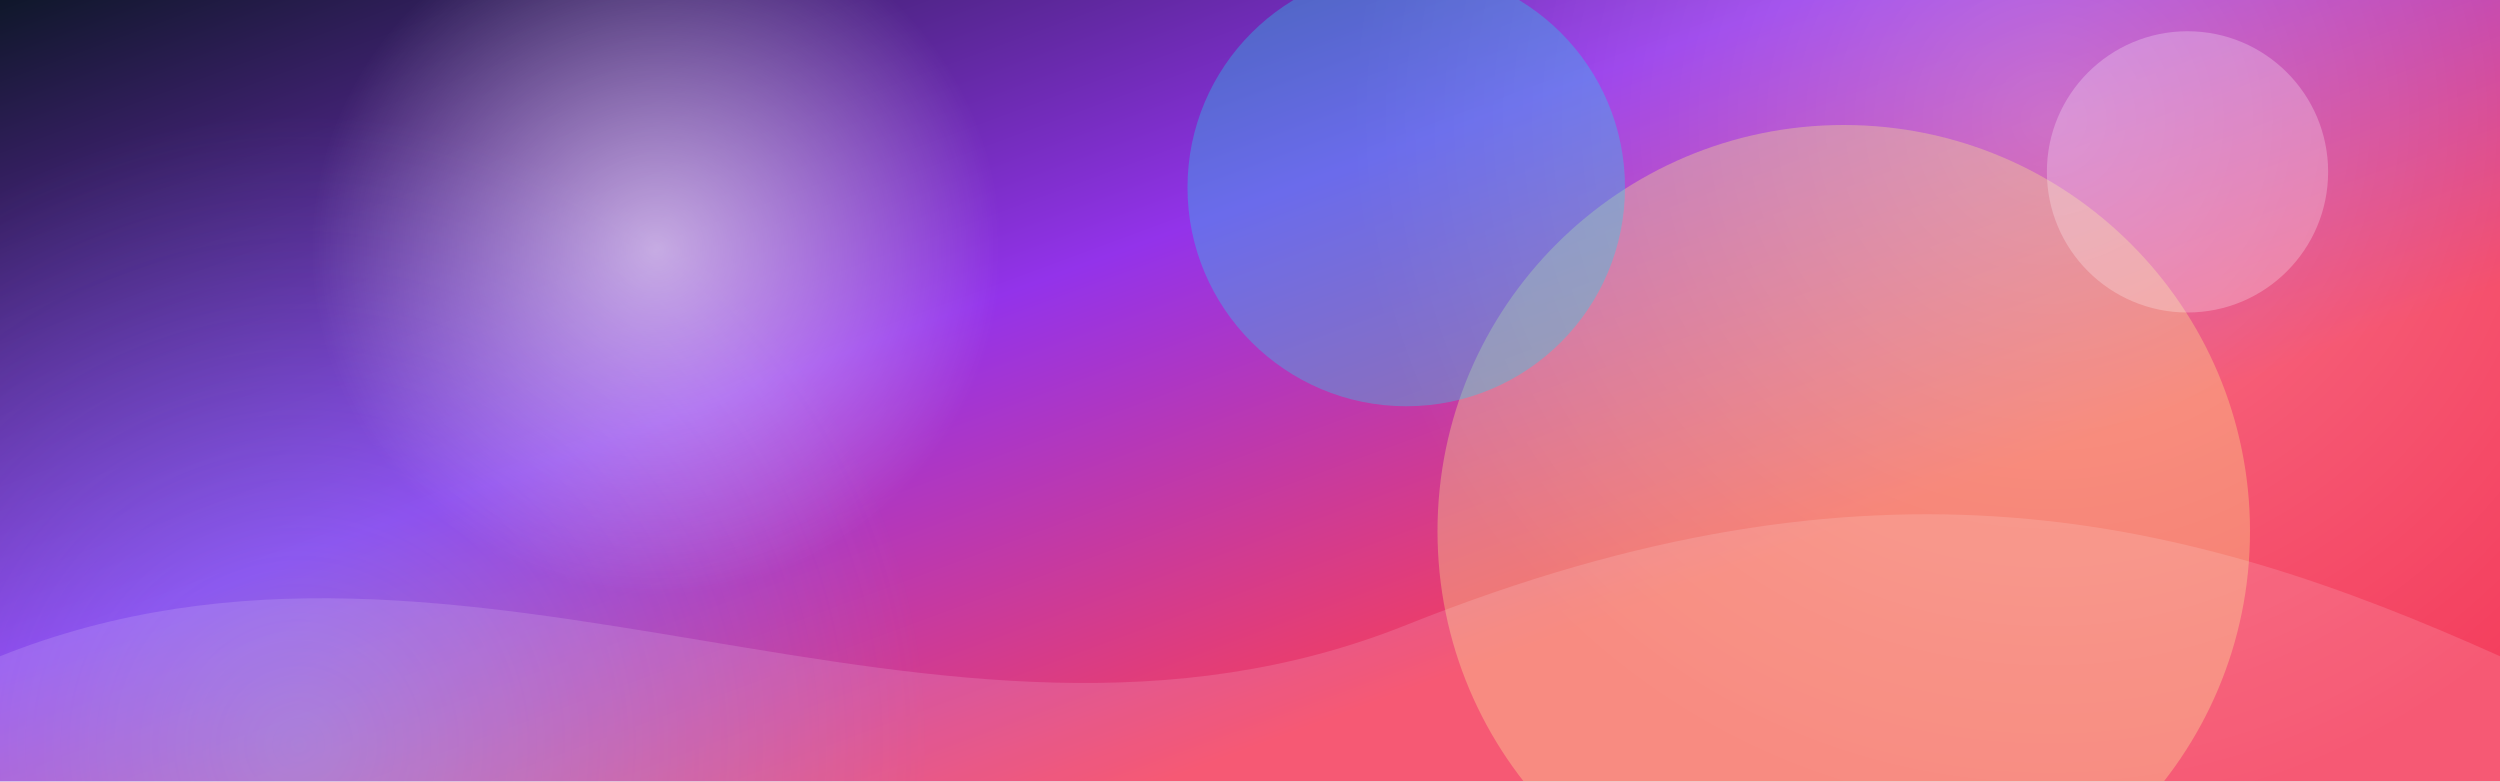
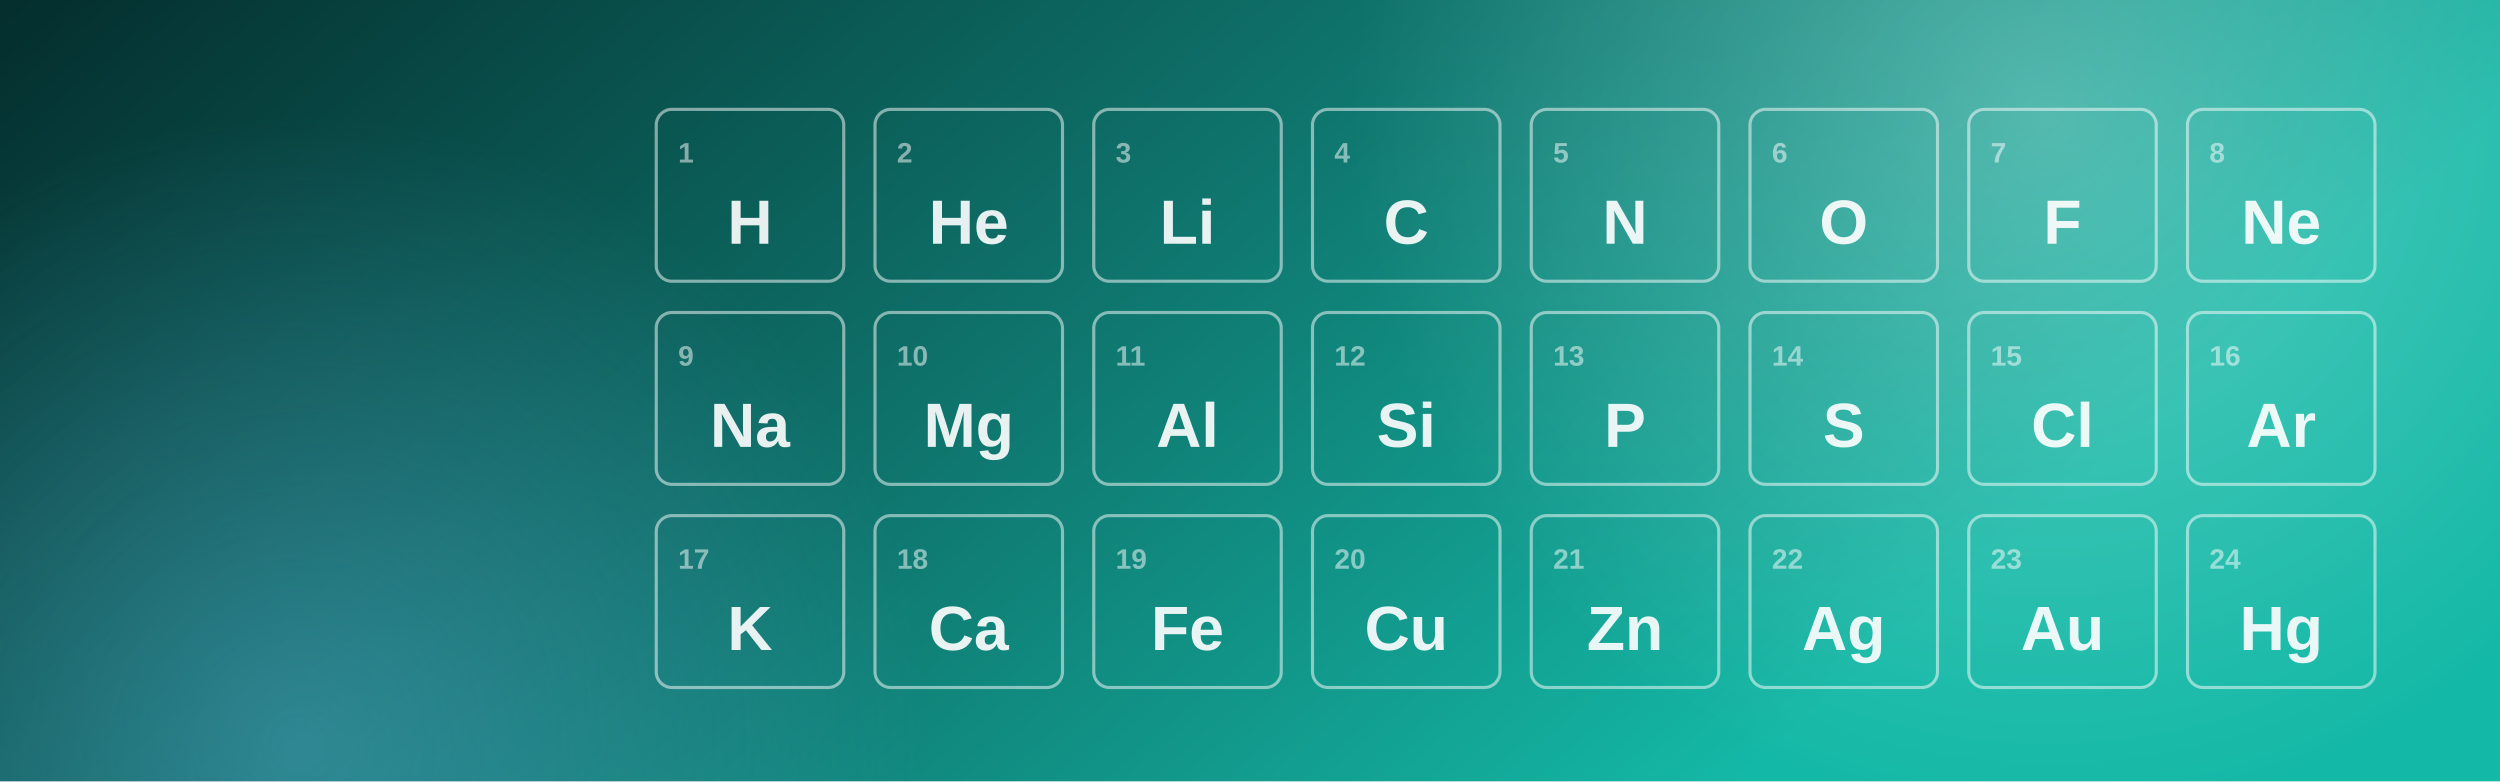
<svg xmlns="http://www.w3.org/2000/svg" viewBox="0 0 1600 500" preserveAspectRatio="xMidYMid slice">
  <defs>
-     <linearGradient id="g" gradientTransform="rotate(40)">
-       <stop offset="0" stop-color="#0f172a" />
-       <stop offset=".55" stop-color="#9333ea" />
-       <stop offset="1" stop-color="#f43f5e" />
+     <linearGradient id="g" gradientTransform="rotate(20)">
+       <stop offset="0" stop-color="#042f2e" />
+       <stop offset=".55" stop-color="#0f766e" />
+       <stop offset="1" stop-color="#14b8a6" />
    </linearGradient>
    <radialGradient id="r1">
      <stop offset="0" stop-color="#fff" stop-opacity=".28" />
      <stop offset="1" stop-color="#fff" stop-opacity="0" />
    </radialGradient>
    <radialGradient id="r2">
-       <stop offset="0" stop-color="#7cf" stop-opacity=".35" />
+       <stop offset="0" stop-color="#7cf" stop-opacity=".32" />
      <stop offset="1" stop-color="#7cf" stop-opacity="0" />
    </radialGradient>
  </defs>
  <rect width="1600" height="500" fill="url(#g)" />
  <circle cx="1312" cy="75" r="450" fill="url(#r1)" />
  <circle cx="192" cy="475" r="400" fill="url(#r2)" />
-   <defs>
-     <radialGradient id="b1">
-       <stop offset="0" stop-color="#fff" stop-opacity=".6" />
-       <stop offset="1" stop-color="#fff" stop-opacity="0" />
-     </radialGradient>
-   </defs>
-   <circle cx="420" cy="160" r="220" fill="url(#b1)" />
-   <circle cx="1180" cy="340" r="260" fill="#fde68a" fill-opacity=".35" />
-   <circle cx="900" cy="120" r="140" fill="#22d3ee" fill-opacity=".35" />
-   <circle cx="1400" cy="110" r="90" fill="#fff" fill-opacity=".25" />
-   <path d="M0 420C300 300 600 520 900 400S1400 330 1600 420V500H0z" fill="#fff" fill-opacity=".14" />
+   <rect x="420" y="70" width="120" height="110" rx="10" fill="none" stroke="#fff" stroke-opacity="0.5" stroke-width="2" stroke-linecap="round" stroke-linejoin="round" />
+   <text x="434" y="104" fill="#fff" fill-opacity="0.5" font-family="Segoe UI,Arial,sans-serif" font-weight="700" font-size="18">1</text>
+   <text x="480" y="156" fill="#fff" fill-opacity="0.9" font-family="Segoe UI,Arial,sans-serif" font-weight="700" font-size="40" text-anchor="middle">H</text>
+   <rect x="560" y="70" width="120" height="110" rx="10" fill="none" stroke="#fff" stroke-opacity="0.5" stroke-width="2" stroke-linecap="round" stroke-linejoin="round" />
+   <text x="574" y="104" fill="#fff" fill-opacity="0.5" font-family="Segoe UI,Arial,sans-serif" font-weight="700" font-size="18">2</text>
+   <text x="620" y="156" fill="#fff" fill-opacity="0.9" font-family="Segoe UI,Arial,sans-serif" font-weight="700" font-size="40" text-anchor="middle">He</text>
+   <rect x="700" y="70" width="120" height="110" rx="10" fill="none" stroke="#fff" stroke-opacity="0.5" stroke-width="2" stroke-linecap="round" stroke-linejoin="round" />
+   <text x="714" y="104" fill="#fff" fill-opacity="0.5" font-family="Segoe UI,Arial,sans-serif" font-weight="700" font-size="18">3</text>
+   <text x="760" y="156" fill="#fff" fill-opacity="0.9" font-family="Segoe UI,Arial,sans-serif" font-weight="700" font-size="40" text-anchor="middle">Li</text>
+   <rect x="840" y="70" width="120" height="110" rx="10" fill="none" stroke="#fff" stroke-opacity="0.5" stroke-width="2" stroke-linecap="round" stroke-linejoin="round" />
+   <text x="854" y="104" fill="#fff" fill-opacity="0.5" font-family="Segoe UI,Arial,sans-serif" font-weight="700" font-size="18">4</text>
+   <text x="900" y="156" fill="#fff" fill-opacity="0.9" font-family="Segoe UI,Arial,sans-serif" font-weight="700" font-size="40" text-anchor="middle">C</text>
+   <rect x="980" y="70" width="120" height="110" rx="10" fill="none" stroke="#fff" stroke-opacity="0.5" stroke-width="2" stroke-linecap="round" stroke-linejoin="round" />
+   <text x="994" y="104" fill="#fff" fill-opacity="0.5" font-family="Segoe UI,Arial,sans-serif" font-weight="700" font-size="18">5</text>
+   <text x="1040" y="156" fill="#fff" fill-opacity="0.9" font-family="Segoe UI,Arial,sans-serif" font-weight="700" font-size="40" text-anchor="middle">N</text>
+   <rect x="1120" y="70" width="120" height="110" rx="10" fill="none" stroke="#fff" stroke-opacity="0.5" stroke-width="2" stroke-linecap="round" stroke-linejoin="round" />
+   <text x="1134" y="104" fill="#fff" fill-opacity="0.5" font-family="Segoe UI,Arial,sans-serif" font-weight="700" font-size="18">6</text>
+   <text x="1180" y="156" fill="#fff" fill-opacity="0.9" font-family="Segoe UI,Arial,sans-serif" font-weight="700" font-size="40" text-anchor="middle">O</text>
+   <rect x="1260" y="70" width="120" height="110" rx="10" fill="none" stroke="#fff" stroke-opacity="0.5" stroke-width="2" stroke-linecap="round" stroke-linejoin="round" />
+   <text x="1274" y="104" fill="#fff" fill-opacity="0.5" font-family="Segoe UI,Arial,sans-serif" font-weight="700" font-size="18">7</text>
+   <text x="1320" y="156" fill="#fff" fill-opacity="0.9" font-family="Segoe UI,Arial,sans-serif" font-weight="700" font-size="40" text-anchor="middle">F</text>
+   <rect x="1400" y="70" width="120" height="110" rx="10" fill="none" stroke="#fff" stroke-opacity="0.5" stroke-width="2" stroke-linecap="round" stroke-linejoin="round" />
+   <text x="1414" y="104" fill="#fff" fill-opacity="0.5" font-family="Segoe UI,Arial,sans-serif" font-weight="700" font-size="18">8</text>
+   <text x="1460" y="156" fill="#fff" fill-opacity="0.9" font-family="Segoe UI,Arial,sans-serif" font-weight="700" font-size="40" text-anchor="middle">Ne</text>
+   <rect x="420" y="200" width="120" height="110" rx="10" fill="none" stroke="#fff" stroke-opacity="0.5" stroke-width="2" stroke-linecap="round" stroke-linejoin="round" />
+   <text x="434" y="234" fill="#fff" fill-opacity="0.5" font-family="Segoe UI,Arial,sans-serif" font-weight="700" font-size="18">9</text>
+   <text x="480" y="286" fill="#fff" fill-opacity="0.9" font-family="Segoe UI,Arial,sans-serif" font-weight="700" font-size="40" text-anchor="middle">Na</text>
+   <rect x="560" y="200" width="120" height="110" rx="10" fill="none" stroke="#fff" stroke-opacity="0.5" stroke-width="2" stroke-linecap="round" stroke-linejoin="round" />
+   <text x="574" y="234" fill="#fff" fill-opacity="0.5" font-family="Segoe UI,Arial,sans-serif" font-weight="700" font-size="18">10</text>
+   <text x="620" y="286" fill="#fff" fill-opacity="0.9" font-family="Segoe UI,Arial,sans-serif" font-weight="700" font-size="40" text-anchor="middle">Mg</text>
+   <rect x="700" y="200" width="120" height="110" rx="10" fill="none" stroke="#fff" stroke-opacity="0.5" stroke-width="2" stroke-linecap="round" stroke-linejoin="round" />
+   <text x="714" y="234" fill="#fff" fill-opacity="0.5" font-family="Segoe UI,Arial,sans-serif" font-weight="700" font-size="18">11</text>
+   <text x="760" y="286" fill="#fff" fill-opacity="0.9" font-family="Segoe UI,Arial,sans-serif" font-weight="700" font-size="40" text-anchor="middle">Al</text>
+   <rect x="840" y="200" width="120" height="110" rx="10" fill="none" stroke="#fff" stroke-opacity="0.5" stroke-width="2" stroke-linecap="round" stroke-linejoin="round" />
+   <text x="854" y="234" fill="#fff" fill-opacity="0.5" font-family="Segoe UI,Arial,sans-serif" font-weight="700" font-size="18">12</text>
+   <text x="900" y="286" fill="#fff" fill-opacity="0.9" font-family="Segoe UI,Arial,sans-serif" font-weight="700" font-size="40" text-anchor="middle">Si</text>
+   <rect x="980" y="200" width="120" height="110" rx="10" fill="none" stroke="#fff" stroke-opacity="0.5" stroke-width="2" stroke-linecap="round" stroke-linejoin="round" />
+   <text x="994" y="234" fill="#fff" fill-opacity="0.5" font-family="Segoe UI,Arial,sans-serif" font-weight="700" font-size="18">13</text>
+   <text x="1040" y="286" fill="#fff" fill-opacity="0.9" font-family="Segoe UI,Arial,sans-serif" font-weight="700" font-size="40" text-anchor="middle">P</text>
+   <rect x="1120" y="200" width="120" height="110" rx="10" fill="none" stroke="#fff" stroke-opacity="0.5" stroke-width="2" stroke-linecap="round" stroke-linejoin="round" />
+   <text x="1134" y="234" fill="#fff" fill-opacity="0.5" font-family="Segoe UI,Arial,sans-serif" font-weight="700" font-size="18">14</text>
+   <text x="1180" y="286" fill="#fff" fill-opacity="0.9" font-family="Segoe UI,Arial,sans-serif" font-weight="700" font-size="40" text-anchor="middle">S</text>
+   <rect x="1260" y="200" width="120" height="110" rx="10" fill="none" stroke="#fff" stroke-opacity="0.5" stroke-width="2" stroke-linecap="round" stroke-linejoin="round" />
+   <text x="1274" y="234" fill="#fff" fill-opacity="0.5" font-family="Segoe UI,Arial,sans-serif" font-weight="700" font-size="18">15</text>
+   <text x="1320" y="286" fill="#fff" fill-opacity="0.9" font-family="Segoe UI,Arial,sans-serif" font-weight="700" font-size="40" text-anchor="middle">Cl</text>
+   <rect x="1400" y="200" width="120" height="110" rx="10" fill="none" stroke="#fff" stroke-opacity="0.5" stroke-width="2" stroke-linecap="round" stroke-linejoin="round" />
+   <text x="1414" y="234" fill="#fff" fill-opacity="0.5" font-family="Segoe UI,Arial,sans-serif" font-weight="700" font-size="18">16</text>
+   <text x="1460" y="286" fill="#fff" fill-opacity="0.9" font-family="Segoe UI,Arial,sans-serif" font-weight="700" font-size="40" text-anchor="middle">Ar</text>
+   <rect x="420" y="330" width="120" height="110" rx="10" fill="none" stroke="#fff" stroke-opacity="0.5" stroke-width="2" stroke-linecap="round" stroke-linejoin="round" />
+   <text x="434" y="364" fill="#fff" fill-opacity="0.5" font-family="Segoe UI,Arial,sans-serif" font-weight="700" font-size="18">17</text>
+   <text x="480" y="416" fill="#fff" fill-opacity="0.9" font-family="Segoe UI,Arial,sans-serif" font-weight="700" font-size="40" text-anchor="middle">K</text>
+   <rect x="560" y="330" width="120" height="110" rx="10" fill="none" stroke="#fff" stroke-opacity="0.5" stroke-width="2" stroke-linecap="round" stroke-linejoin="round" />
+   <text x="574" y="364" fill="#fff" fill-opacity="0.5" font-family="Segoe UI,Arial,sans-serif" font-weight="700" font-size="18">18</text>
+   <text x="620" y="416" fill="#fff" fill-opacity="0.9" font-family="Segoe UI,Arial,sans-serif" font-weight="700" font-size="40" text-anchor="middle">Ca</text>
+   <rect x="700" y="330" width="120" height="110" rx="10" fill="none" stroke="#fff" stroke-opacity="0.5" stroke-width="2" stroke-linecap="round" stroke-linejoin="round" />
+   <text x="714" y="364" fill="#fff" fill-opacity="0.5" font-family="Segoe UI,Arial,sans-serif" font-weight="700" font-size="18">19</text>
+   <text x="760" y="416" fill="#fff" fill-opacity="0.9" font-family="Segoe UI,Arial,sans-serif" font-weight="700" font-size="40" text-anchor="middle">Fe</text>
+   <rect x="840" y="330" width="120" height="110" rx="10" fill="none" stroke="#fff" stroke-opacity="0.5" stroke-width="2" stroke-linecap="round" stroke-linejoin="round" />
+   <text x="854" y="364" fill="#fff" fill-opacity="0.5" font-family="Segoe UI,Arial,sans-serif" font-weight="700" font-size="18">20</text>
+   <text x="900" y="416" fill="#fff" fill-opacity="0.9" font-family="Segoe UI,Arial,sans-serif" font-weight="700" font-size="40" text-anchor="middle">Cu</text>
+   <rect x="980" y="330" width="120" height="110" rx="10" fill="none" stroke="#fff" stroke-opacity="0.5" stroke-width="2" stroke-linecap="round" stroke-linejoin="round" />
+   <text x="994" y="364" fill="#fff" fill-opacity="0.5" font-family="Segoe UI,Arial,sans-serif" font-weight="700" font-size="18">21</text>
+   <text x="1040" y="416" fill="#fff" fill-opacity="0.9" font-family="Segoe UI,Arial,sans-serif" font-weight="700" font-size="40" text-anchor="middle">Zn</text>
+   <rect x="1120" y="330" width="120" height="110" rx="10" fill="none" stroke="#fff" stroke-opacity="0.5" stroke-width="2" stroke-linecap="round" stroke-linejoin="round" />
+   <text x="1134" y="364" fill="#fff" fill-opacity="0.5" font-family="Segoe UI,Arial,sans-serif" font-weight="700" font-size="18">22</text>
+   <text x="1180" y="416" fill="#fff" fill-opacity="0.9" font-family="Segoe UI,Arial,sans-serif" font-weight="700" font-size="40" text-anchor="middle">Ag</text>
+   <rect x="1260" y="330" width="120" height="110" rx="10" fill="none" stroke="#fff" stroke-opacity="0.5" stroke-width="2" stroke-linecap="round" stroke-linejoin="round" />
+   <text x="1274" y="364" fill="#fff" fill-opacity="0.5" font-family="Segoe UI,Arial,sans-serif" font-weight="700" font-size="18">23</text>
+   <text x="1320" y="416" fill="#fff" fill-opacity="0.9" font-family="Segoe UI,Arial,sans-serif" font-weight="700" font-size="40" text-anchor="middle">Au</text>
+   <rect x="1400" y="330" width="120" height="110" rx="10" fill="none" stroke="#fff" stroke-opacity="0.5" stroke-width="2" stroke-linecap="round" stroke-linejoin="round" />
+   <text x="1414" y="364" fill="#fff" fill-opacity="0.5" font-family="Segoe UI,Arial,sans-serif" font-weight="700" font-size="18">24</text>
+   <text x="1460" y="416" fill="#fff" fill-opacity="0.9" font-family="Segoe UI,Arial,sans-serif" font-weight="700" font-size="40" text-anchor="middle">Hg</text>
</svg>
